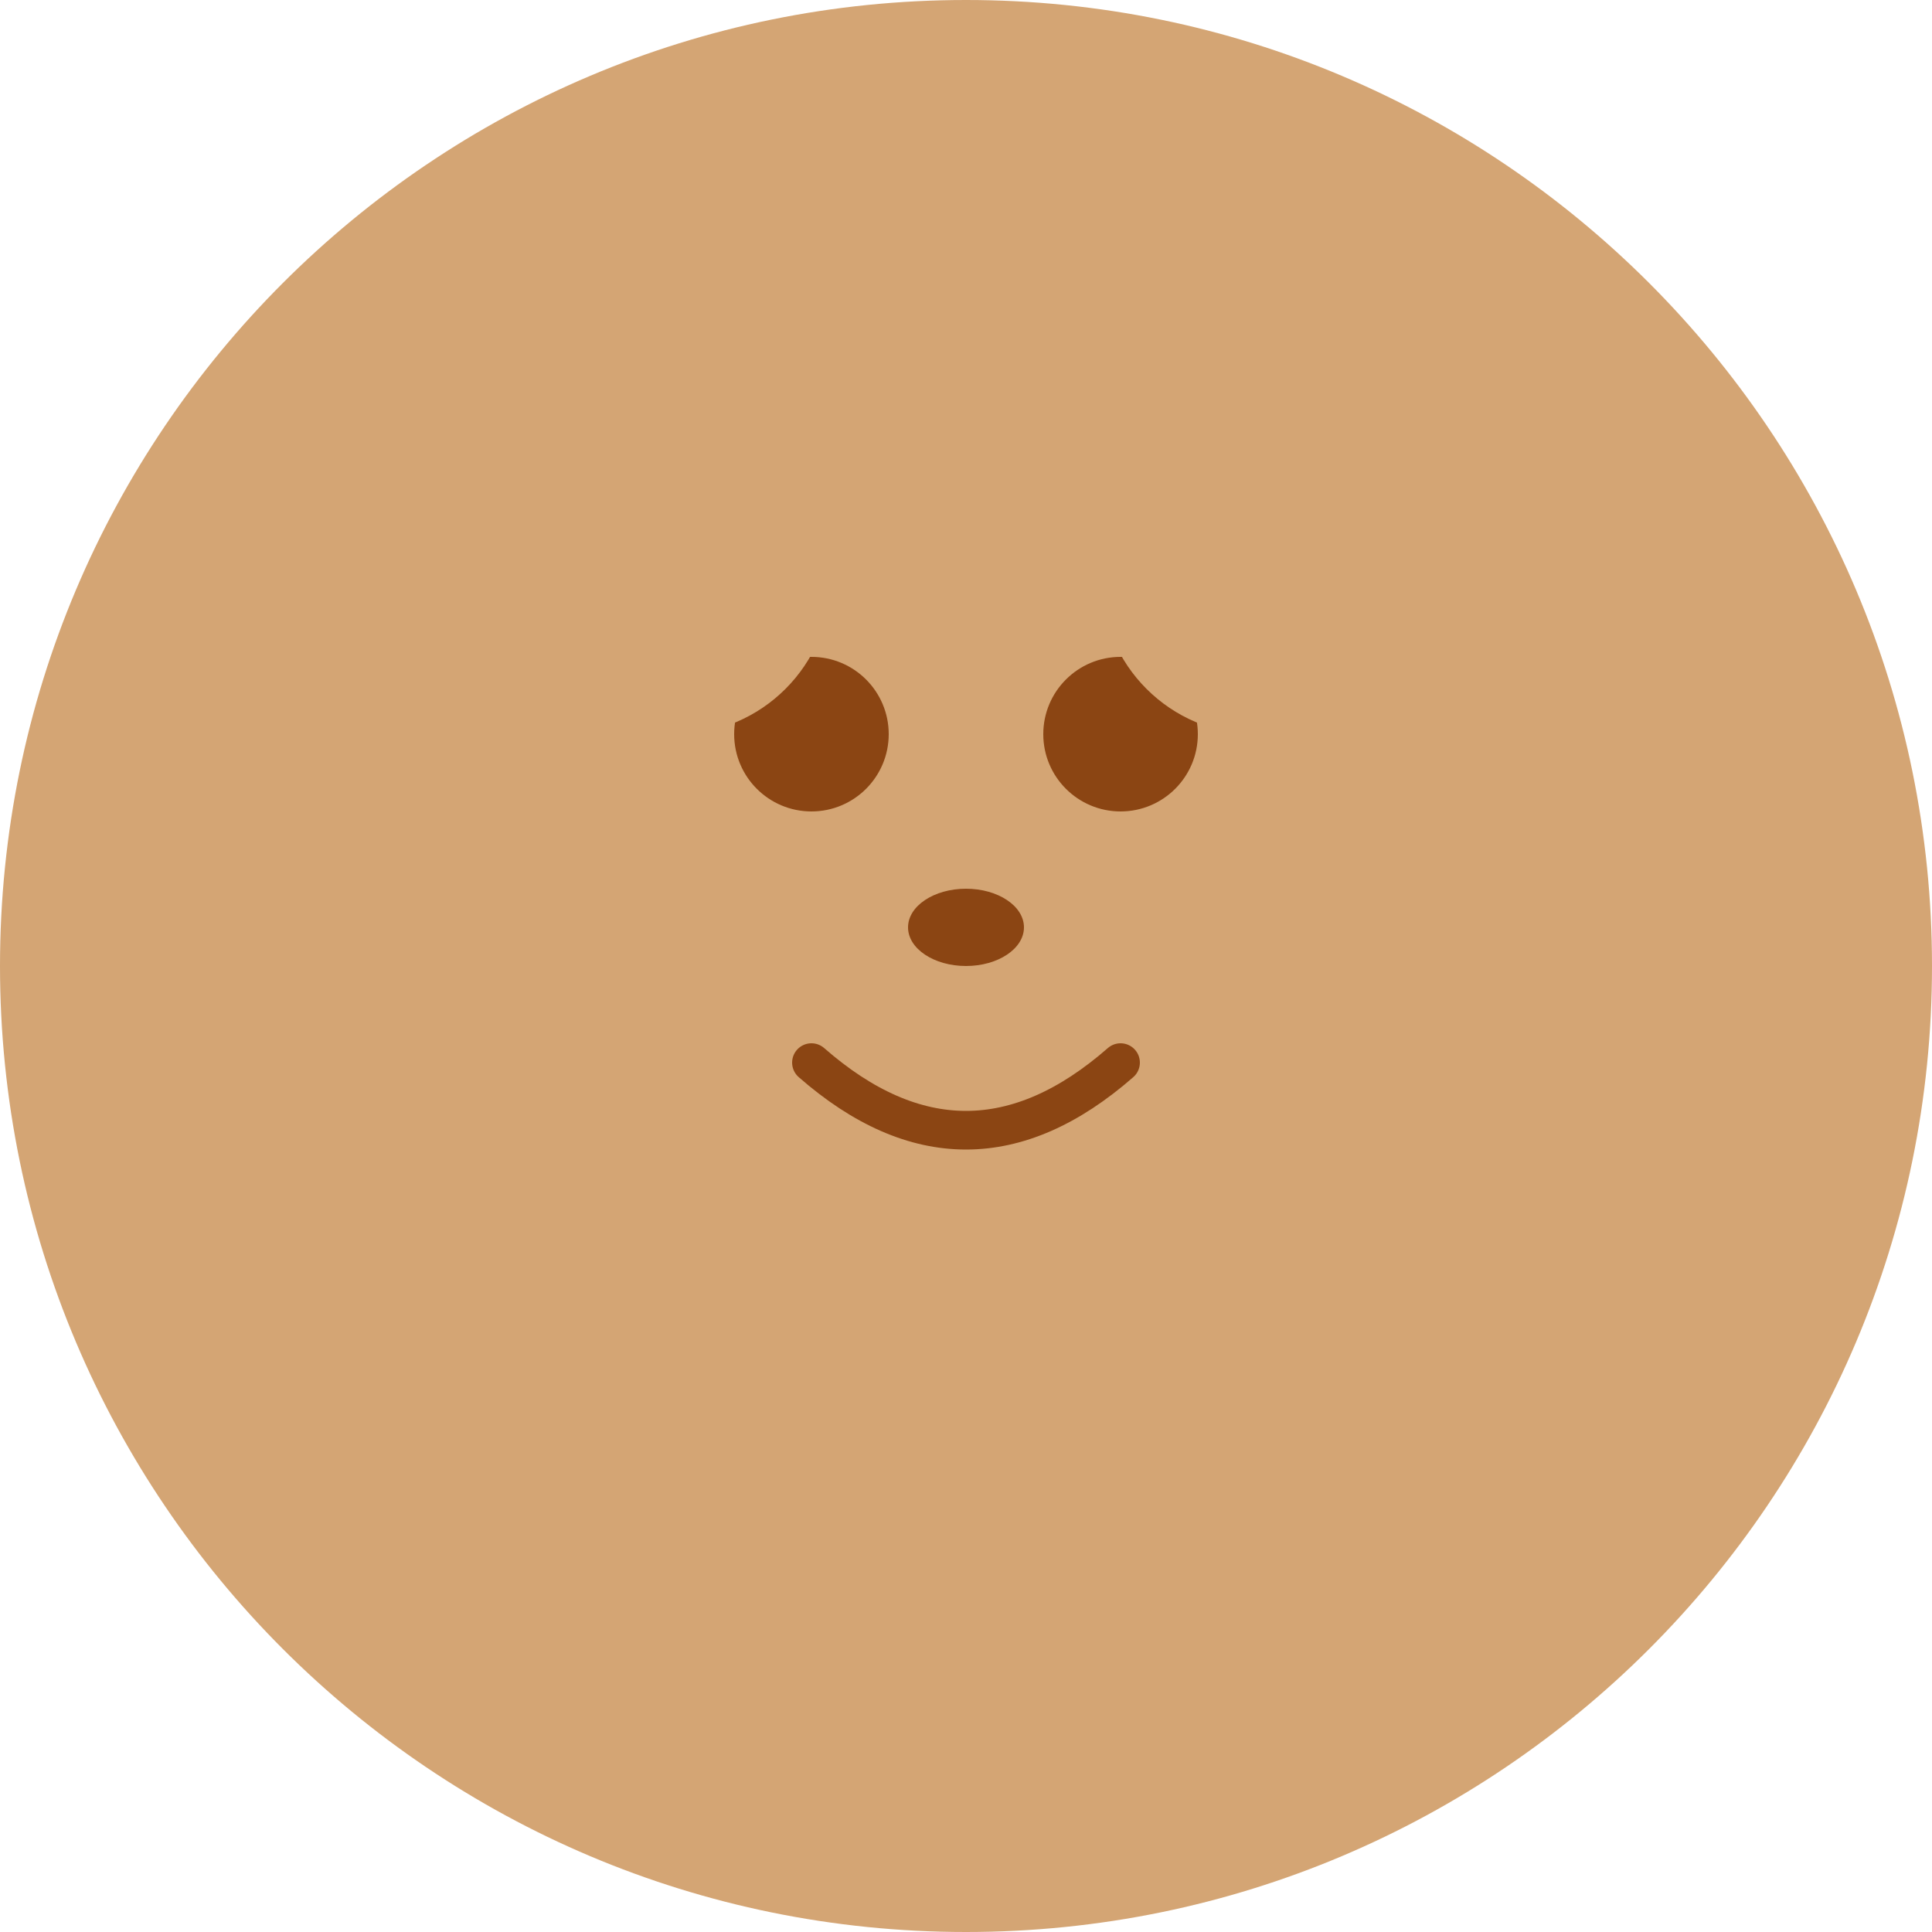
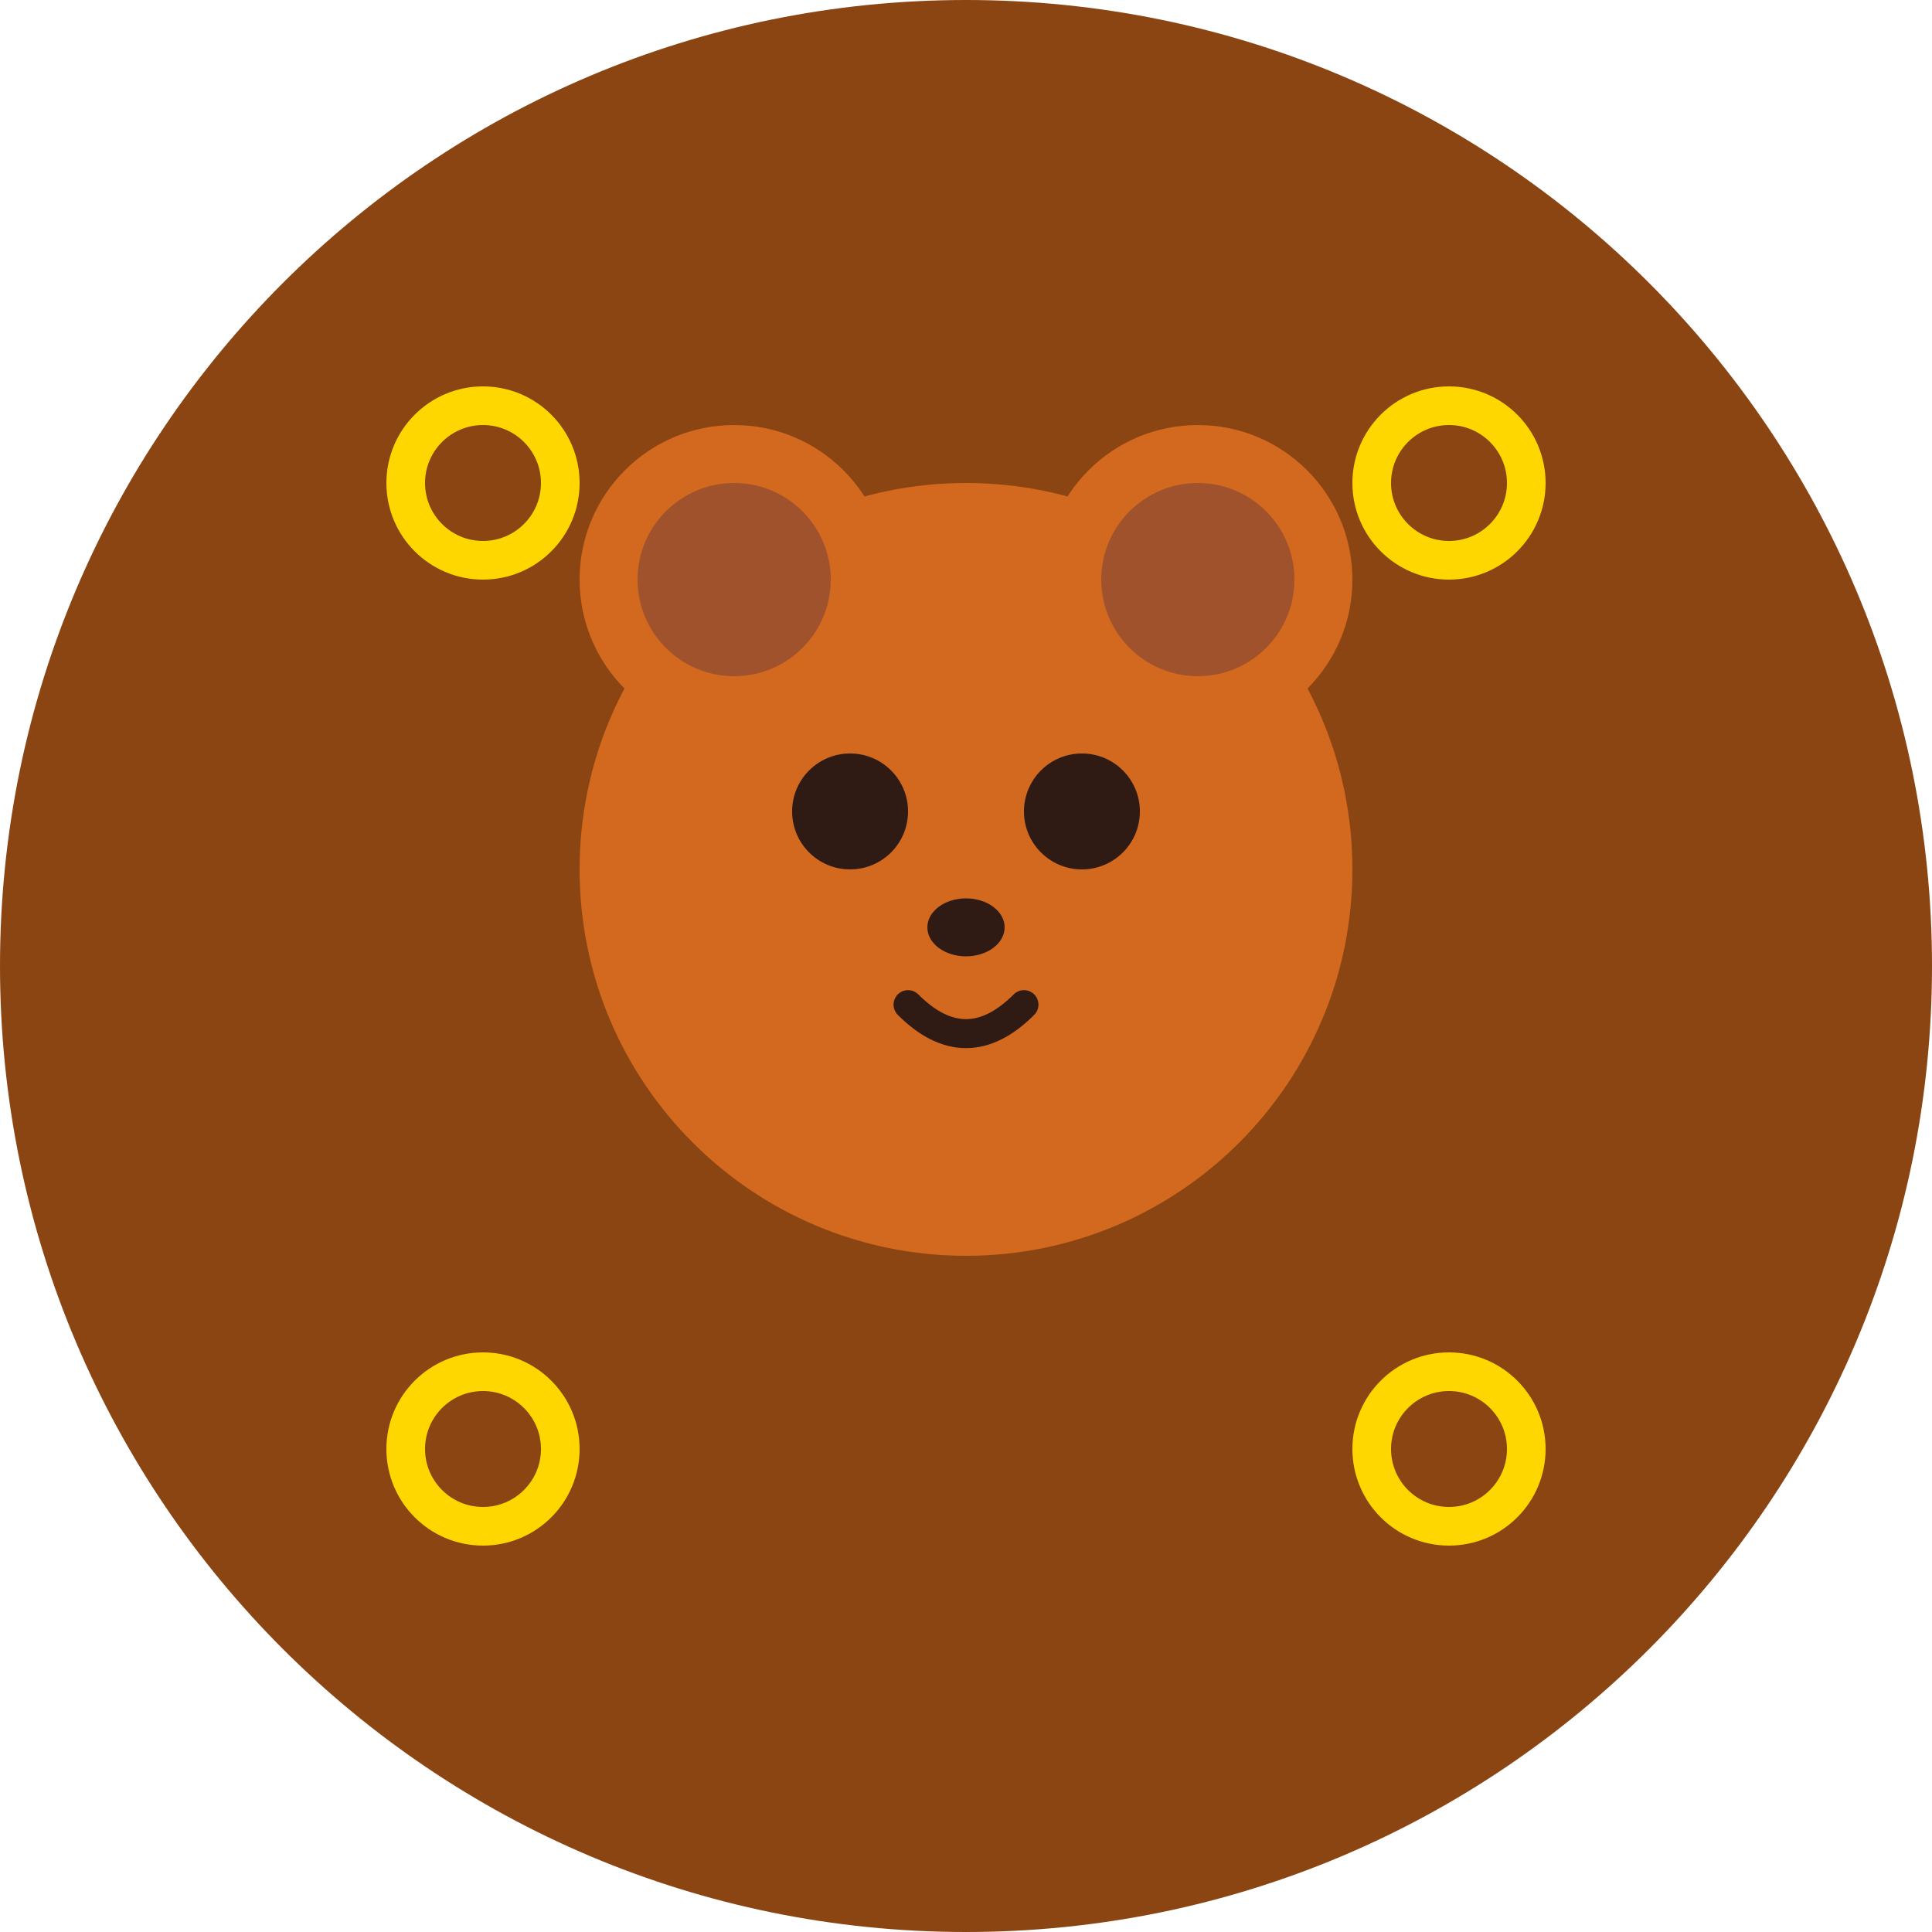
<svg xmlns="http://www.w3.org/2000/svg" width="100" height="100" viewBox="0 0 100 100" fill="none">
-   <circle cx="50" cy="50" r="50" fill="#D4A574" />
-   <circle cx="42" cy="38" r="4" fill="#8B4513" />
-   <circle cx="58" cy="38" r="4" fill="#8B4513" />
-   <ellipse cx="50" cy="48" rx="3" ry="2" fill="#8B4513" />
-   <path d="M42 55 Q50 62 58 55" stroke="#8B4513" stroke-width="2" fill="none" stroke-linecap="round" />
-   <circle cx="35" cy="30" r="8" fill="#D4A574" />
-   <circle cx="65" cy="30" r="8" fill="#D4A574" />
+   <circle cx="50" cy="50" r="50" fill="#8B4513" />
+   <circle cx="50" cy="45" r="20" fill="#D2691E" />
+   <circle cx="38" cy="30" r="8" fill="#D2691E" />
+   <circle cx="62" cy="30" r="8" fill="#D2691E" />
+   <circle cx="38" cy="30" r="5" fill="#A0522D" />
+   <circle cx="62" cy="30" r="5" fill="#A0522D" />
+   <circle cx="44" cy="42" r="3" fill="#2F1B14" />
+   <circle cx="56" cy="42" r="3" fill="#2F1B14" />
+   <ellipse cx="50" cy="48" rx="2" ry="1.5" fill="#2F1B14" />
+   <path d="M47 52 Q50 55 53 52" stroke="#2F1B14" stroke-width="1.5" fill="none" stroke-linecap="round" />
+   <circle cx="25" cy="25" r="4" fill="none" stroke="#FFD700" stroke-width="2" />
+   <circle cx="75" cy="75" r="4" fill="none" stroke="#FFD700" stroke-width="2" />
+   <circle cx="75" cy="25" r="4" fill="none" stroke="#FFD700" stroke-width="2" />
+   <circle cx="25" cy="75" r="4" fill="none" stroke="#FFD700" stroke-width="2" />
</svg>
